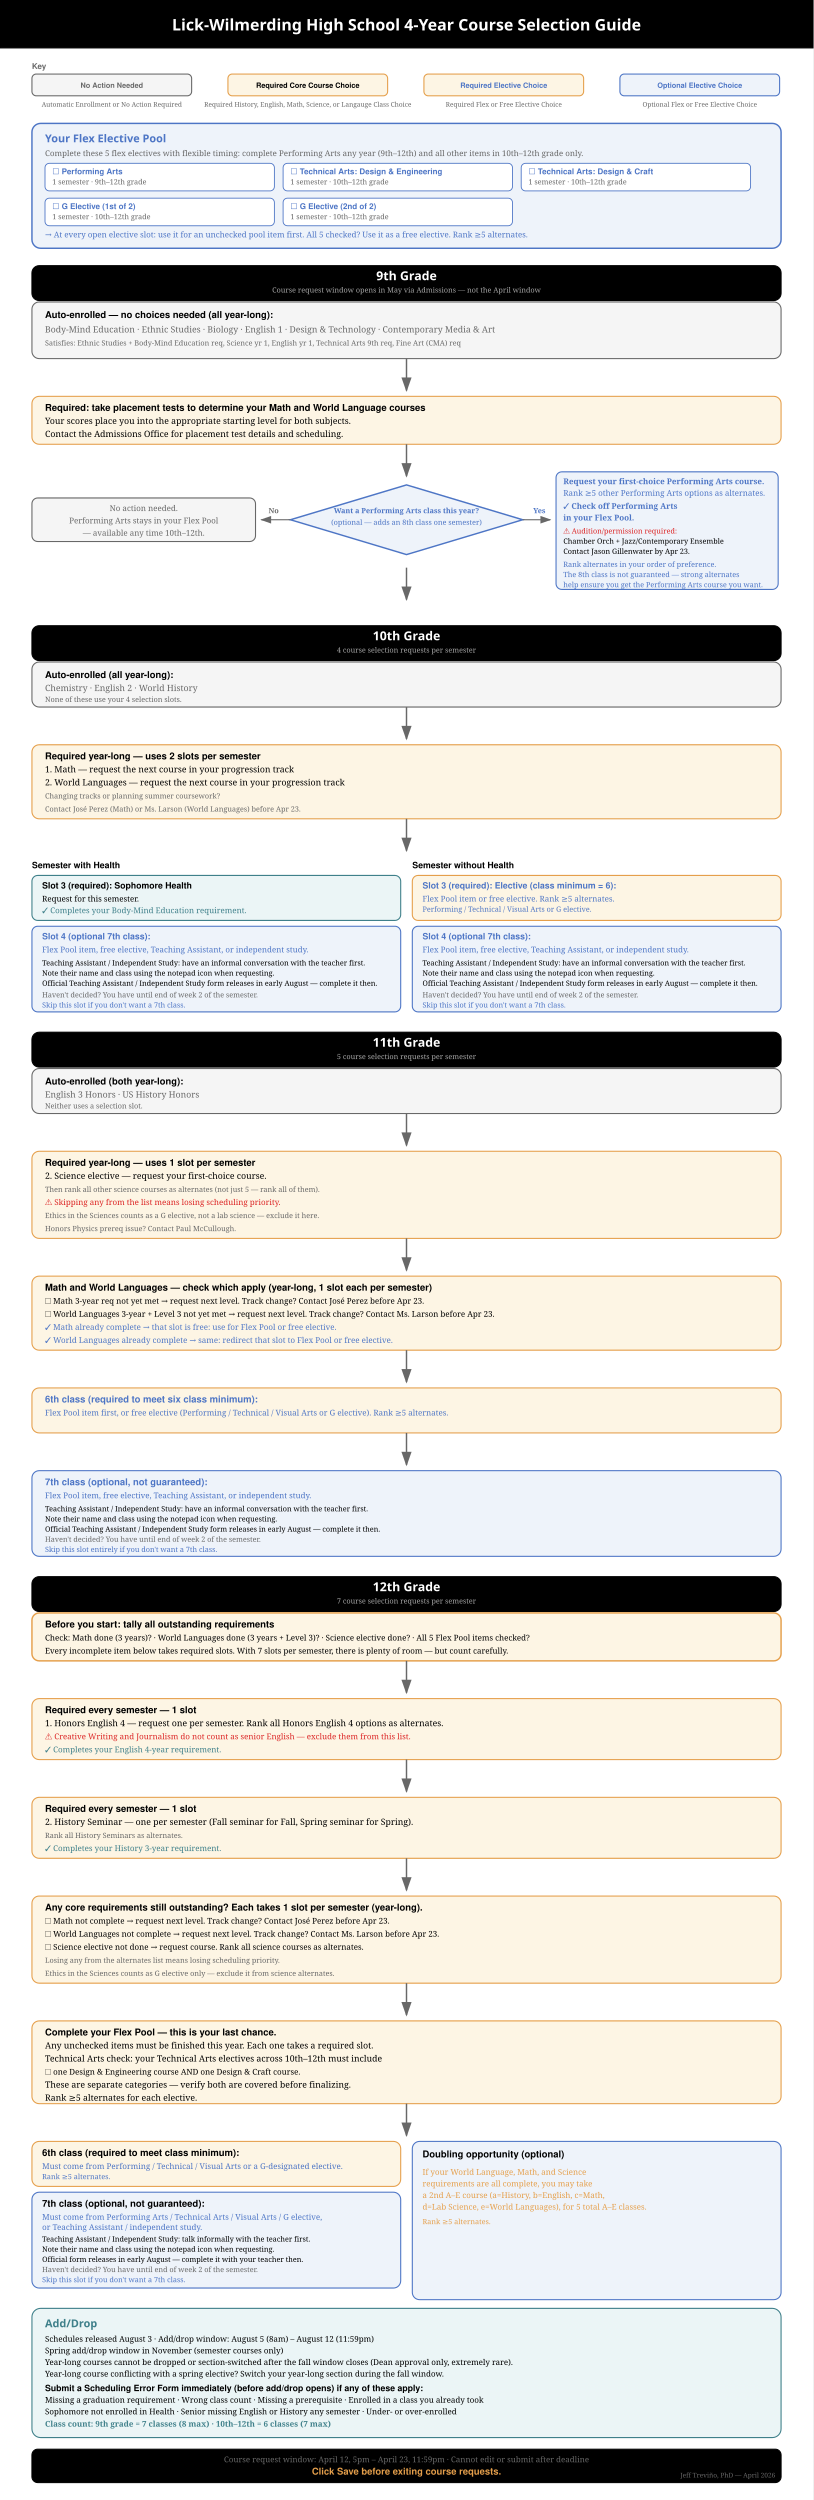
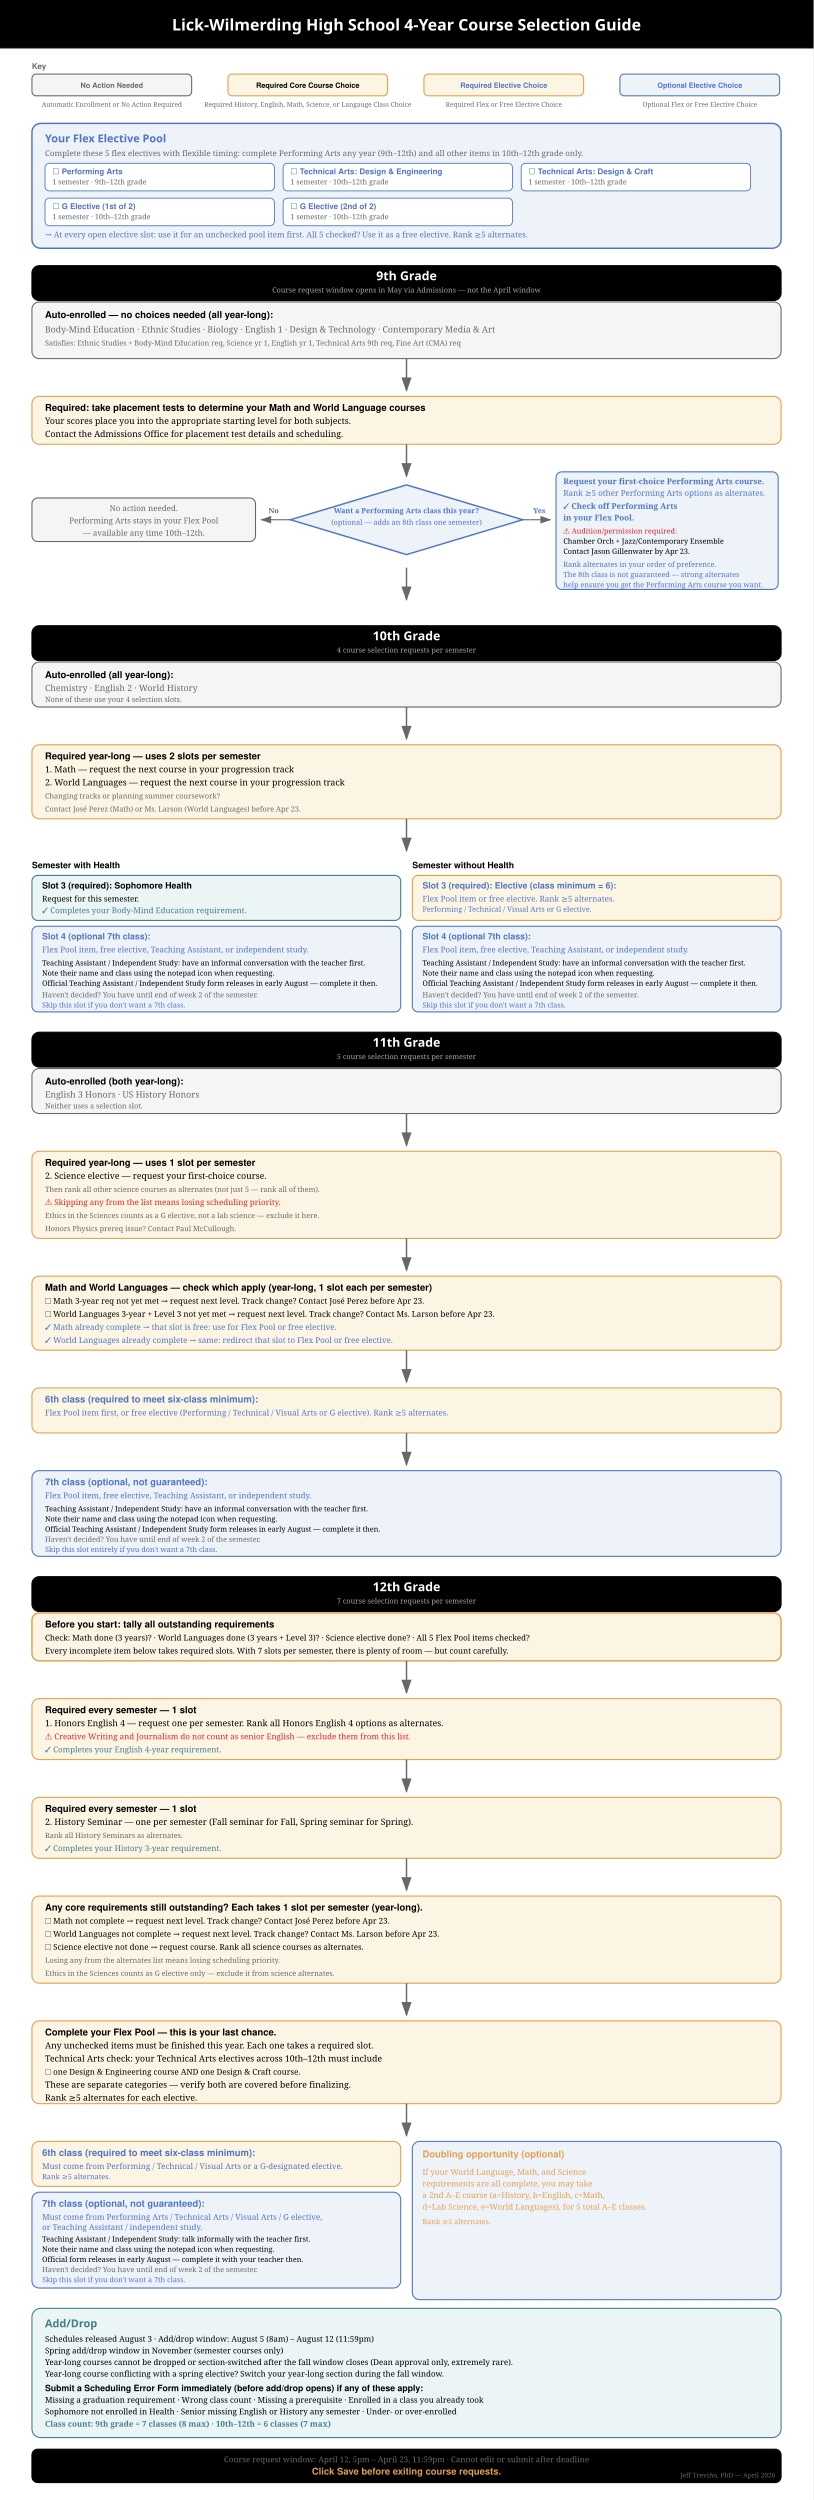
<svg xmlns="http://www.w3.org/2000/svg" viewBox="0 0 1120 3444" font-family="'Goudy Old Style', Georgia, serif">
  <defs>
    <marker id="arr" markerWidth="10" markerHeight="7" refX="9" refY="3.5" orient="auto">
      <polygon points="0 0, 10 3.5, 0 7" fill="#686868" />
    </marker>
  </defs>
  <rect width="1120" height="3444" fill="#FFFFFF" />
  <rect x="0" y="0" width="1120" height="66" rx="0" fill="#000000" stroke="#000000" stroke-width="1.5" />
  <text x="560" y="42" font-size="22" font-family="Gotham, 'Century Gothic', sans-serif" fill="white" font-weight="bold" text-anchor="middle" opacity="1.0">Lick-Wilmerding High School 4-Year Course Selection Guide</text>
  <text x="44" y="95" font-size="11" font-family="Helvetica, Arial, sans-serif" fill="#686868" font-weight="bold" text-anchor="start" opacity="1.0">Key</text>
  <rect x="44" y="102" width="220" height="30" rx="6" fill="#F5F5F5" stroke="#686868" stroke-width="1.5" />
  <text x="154" y="121" font-size="10" font-family="Helvetica, Arial, sans-serif" fill="#686868" font-weight="bold" text-anchor="middle" opacity="1.0">No Action Needed</text>
  <text x="154" y="147" font-size="9" fill="#686868" font-weight="normal" text-anchor="middle" opacity="1.0">Automatic Enrollment or No Action Required</text>
  <rect x="314" y="102" width="220" height="30" rx="6" fill="#FDF5E4" stroke="#e59f4b" stroke-width="1.5" />
  <text x="424" y="121" font-size="10" font-family="Helvetica, Arial, sans-serif" fill="#000000" font-weight="bold" text-anchor="middle" opacity="1.0">Required Core Course Choice</text>
  <text x="424" y="147" font-size="9" fill="#686868" font-weight="normal" text-anchor="middle" opacity="1.0">Required History, English, Math, Science, or Langauge Class Choice</text>
  <rect x="584" y="102" width="220" height="30" rx="6" fill="#FDF5E4" stroke="#e59f4b" stroke-width="1.5" />
  <text x="694" y="121" font-size="10" font-family="Helvetica, Arial, sans-serif" fill="#4D75C5" font-weight="bold" text-anchor="middle" opacity="1.0">Required Elective Choice</text>
  <text x="694" y="147" font-size="9" fill="#686868" font-weight="normal" text-anchor="middle" opacity="1.0">Required Flex or Free Elective Choice</text>
  <rect x="854" y="102" width="220" height="30" rx="6" fill="#EEF3FA" stroke="#4D75C5" stroke-width="1.5" />
  <text x="964" y="121" font-size="10" font-family="Helvetica, Arial, sans-serif" fill="#4D75C5" font-weight="bold" text-anchor="middle" opacity="1.0">Optional Elective Choice</text>
  <text x="964" y="147" font-size="9" fill="#686868" font-weight="normal" text-anchor="middle" opacity="1.0">Optional Flex or Free Elective Choice</text>
  <g transform="translate(0, 90)">
    <rect x="44" y="80" width="1032" height="172" rx="12" fill="#EEF3FA" stroke="#4D75C5" stroke-width="2" />
    <text x="62" y="106" font-size="15" font-family="Gotham, 'Century Gothic', sans-serif" fill="#4D75C5" font-weight="bold" text-anchor="start" opacity="1.0">Your Flex Elective Pool</text>
    <text x="62" y="125" font-size="11" fill="#686868" font-weight="normal" text-anchor="start" opacity="1.0">Complete these 5 flex electives with flexible timing: complete Performing Arts any year (9th–12th) and all other items in 10th–12th grade only.</text>
    <rect x="62" y="135" width="316" height="38" rx="6" fill="white" stroke="#4D75C5" stroke-width="1.2" />
    <text x="72" y="150" font-size="11" font-family="Helvetica, Arial, sans-serif" fill="#4D75C5" font-weight="bold" text-anchor="start" opacity="1.0">☐  Performing Arts</text>
    <text x="72" y="164" font-size="10" fill="#686868" font-weight="normal" text-anchor="start" opacity="1.0">1 semester  ·  9th–12th grade</text>
    <rect x="390" y="135" width="316" height="38" rx="6" fill="white" stroke="#4D75C5" stroke-width="1.2" />
    <text x="400" y="150" font-size="11" font-family="Helvetica, Arial, sans-serif" fill="#4D75C5" font-weight="bold" text-anchor="start" opacity="1.0">☐  Technical Arts: Design &amp; Engineering</text>
    <text x="400" y="164" font-size="10" fill="#686868" font-weight="normal" text-anchor="start" opacity="1.0">1 semester  ·  10th–12th grade</text>
    <rect x="718" y="135" width="316" height="38" rx="6" fill="white" stroke="#4D75C5" stroke-width="1.2" />
    <text x="728" y="150" font-size="11" font-family="Helvetica, Arial, sans-serif" fill="#4D75C5" font-weight="bold" text-anchor="start" opacity="1.0">☐  Technical Arts: Design &amp; Craft</text>
    <text x="728" y="164" font-size="10" fill="#686868" font-weight="normal" text-anchor="start" opacity="1.0">1 semester  ·  10th–12th grade</text>
    <rect x="62" y="183" width="316" height="38" rx="6" fill="white" stroke="#4D75C5" stroke-width="1.2" />
    <text x="72" y="198" font-size="11" font-family="Helvetica, Arial, sans-serif" fill="#4D75C5" font-weight="bold" text-anchor="start" opacity="1.0">☐  G Elective  (1st of 2)</text>
    <text x="72" y="212" font-size="10" fill="#686868" font-weight="normal" text-anchor="start" opacity="1.0">1 semester  ·  10th–12th grade</text>
    <rect x="390" y="183" width="316" height="38" rx="6" fill="white" stroke="#4D75C5" stroke-width="1.2" />
    <text x="400" y="198" font-size="11" font-family="Helvetica, Arial, sans-serif" fill="#4D75C5" font-weight="bold" text-anchor="start" opacity="1.0">☐  G Elective  (2nd of 2)</text>
    <text x="400" y="212" font-size="10" fill="#686868" font-weight="normal" text-anchor="start" opacity="1.0">1 semester  ·  10th–12th grade</text>
    <text x="62" y="237" font-size="11" fill="#4D75C5" font-weight="normal" text-anchor="start" opacity="1.0">→  At every open elective slot: use it for an unchecked pool item first. All 5 checked? Use it as a free elective. Rank ≥5 alternates.</text>
    <rect x="44" y="276" width="1032" height="48" rx="10" fill="#000000" stroke="#000000" stroke-width="1.5" />
    <text x="560" y="296" font-size="17" font-family="Gotham, 'Century Gothic', sans-serif" fill="white" font-weight="bold" text-anchor="middle" opacity="1.0">9th Grade</text>
    <text x="560" y="313" font-size="10" fill="rgba(255,255,255,0.65)" font-weight="normal" text-anchor="middle" opacity="1.0">Course request window opens in May via Admissions — not the April window</text>
    <rect x="44" y="326" width="1032" height="78" rx="10" fill="#F5F5F5" stroke="#686868" stroke-width="1.5" />
    <text x="62" y="348" font-size="13" font-family="Helvetica, Arial, sans-serif" fill="#000000" font-weight="bold" text-anchor="start" opacity="1.0">Auto-enrolled — no choices needed (all year-long):</text>
    <text x="62" y="368" font-size="12" fill="#686868" font-weight="normal" text-anchor="start" opacity="1.0">Body-Mind Education  ·  Ethnic Studies  ·  Biology  ·  English 1  ·  Design &amp; Technology  ·  Contemporary Media &amp; Art</text>
    <text x="62" y="386" font-size="10" fill="#686868" font-weight="normal" text-anchor="start" opacity="1.0">Satisfies: Ethnic Studies + Body-Mind Education req, Science yr 1, English yr 1, Technical Arts 9th req, Fine Art (CMA) req</text>
    <line x1="560" y1="404" x2="560" y2="448" stroke="#686868" stroke-width="2" marker-end="url(#arr)" />
    <rect x="44" y="456" width="1032" height="66" rx="10" fill="#FDF5E4" stroke="#e59f4b" stroke-width="1.5" />
    <text x="62" y="476" font-size="13" font-family="Helvetica, Arial, sans-serif" fill="#000000" font-weight="bold" text-anchor="start" opacity="1.0">Required: take placement tests to determine your Math and World Language courses</text>
    <text x="62" y="494" font-size="12" fill="#000000" font-weight="normal" text-anchor="start" opacity="1.0">Your scores place you into the appropriate starting level for both subjects.</text>
    <text x="62" y="512" font-size="12" fill="#000000" font-weight="normal" text-anchor="start" opacity="1.0">Contact the Admissions Office for placement test details and scheduling.</text>
    <line x1="560" y1="522" x2="560" y2="566" stroke="#686868" stroke-width="2" marker-end="url(#arr)" />
    <polygon points="560,578 720,626 560,674 400,626" fill="#EEF3FA" stroke="#4D75C5" stroke-width="2" />
    <text x="560" y="617" font-size="10" fill="#4D75C5" font-weight="bold" text-anchor="middle" opacity="1.0">Want a Performing Arts class this year?</text>
    <text x="560" y="633" font-size="10" fill="#4D75C5" font-weight="normal" text-anchor="middle" opacity="1.0">(optional — adds an 8th class one semester)</text>
    <line x1="720" y1="626" x2="758" y2="626" stroke="#686868" stroke-width="1.5" marker-end="url(#arr)" />
    <text x="743" y="617" font-size="10" fill="#4D75C5" font-weight="bold" text-anchor="middle" opacity="1.0">Yes</text>
    <rect x="766" y="560" width="306" height="162" rx="8" fill="#EEF3FA" stroke="#4D75C5" stroke-width="1.5" />
    <text x="776" y="577" font-size="11" fill="#4D75C5" font-weight="bold" text-anchor="start" opacity="1.0">Request your first-choice Performing Arts course.</text>
    <text x="776" y="593" font-size="11" fill="#4D75C5" font-weight="normal" text-anchor="start" opacity="1.0">Rank ≥5 other Performing Arts options as alternates.</text>
    <text x="776" y="611" font-size="11" fill="#4D75C5" font-weight="bold" text-anchor="start" opacity="1.0">✓  Check off Performing Arts</text>
    <text x="776" y="627" font-size="11" fill="#4D75C5" font-weight="bold" text-anchor="start" opacity="1.0">    in your Flex Pool.</text>
    <text x="776" y="645" font-size="10" fill="#DC2626" font-weight="normal" text-anchor="start" opacity="1.0">⚠  Audition/permission required:</text>
    <text x="776" y="659" font-size="10" fill="#000000" font-weight="normal" text-anchor="start" opacity="1.0">    Chamber Orch + Jazz/Contemporary Ensemble</text>
    <text x="776" y="673" font-size="10" fill="#000000" font-weight="normal" text-anchor="start" opacity="1.0">    Contact Jason Gillenwater by Apr 23.</text>
    <text x="776" y="691" font-size="10" fill="#4D75C5" font-weight="normal" text-anchor="start" opacity="1.0">Rank alternates in your order of preference.</text>
    <text x="776" y="705" font-size="10" fill="#4D75C5" font-weight="normal" text-anchor="start" opacity="1.0">The 8th class is not guaranteed — strong alternates</text>
    <text x="776" y="719" font-size="10" fill="#4D75C5" font-weight="normal" text-anchor="start" opacity="1.0">help ensure you get the Performing Arts course you want.</text>
    <line x1="400" y1="626" x2="360" y2="626" stroke="#686868" stroke-width="1.5" marker-end="url(#arr)" />
    <text x="377" y="617" font-size="10" fill="#686868" font-weight="bold" text-anchor="middle" opacity="1.0">No</text>
    <rect x="44" y="596" width="308" height="60" rx="8" fill="#F5F5F5" stroke="#686868" stroke-width="1.5" />
    <text x="198" y="614" font-size="11" fill="#686868" font-weight="normal" text-anchor="middle" opacity="1.0">No action needed.</text>
    <text x="198" y="631" font-size="11" fill="#686868" font-weight="normal" text-anchor="middle" opacity="1.0">Performing Arts stays in your Flex Pool</text>
    <text x="198" y="648" font-size="11" fill="#686868" font-weight="normal" text-anchor="middle" opacity="1.0">— available any time 10th–12th.</text>
    <line x1="560" y1="692" x2="560" y2="736" stroke="#686868" stroke-width="2" marker-end="url(#arr)" />
    <rect x="44" y="772" width="1032" height="48" rx="10" fill="#000000" stroke="#000000" stroke-width="1.5" />
    <text x="560" y="792" font-size="17" font-family="Gotham, 'Century Gothic', sans-serif" fill="white" font-weight="bold" text-anchor="middle" opacity="1.0">10th Grade</text>
    <text x="560" y="809" font-size="10" fill="rgba(255,255,255,0.65)" font-weight="normal" text-anchor="middle" opacity="1.0">4 course selection requests per semester</text>
    <rect x="44" y="822" width="1032" height="62" rx="10" fill="#F5F5F5" stroke="#686868" stroke-width="1.5" />
    <text x="62" y="844" font-size="13" font-family="Helvetica, Arial, sans-serif" fill="#000000" font-weight="bold" text-anchor="start" opacity="1.0">Auto-enrolled (all year-long):</text>
    <text x="62" y="862" font-size="12" fill="#686868" font-weight="normal" text-anchor="start" opacity="1.0">Chemistry  ·  English 2  ·  World History</text>
    <text x="62" y="877" font-size="10" fill="#686868" font-weight="normal" text-anchor="start" opacity="1.0">None of these use your 4 selection slots.</text>
    <line x1="560" y1="884" x2="560" y2="928" stroke="#686868" stroke-width="2" marker-end="url(#arr)" />
    <rect x="44" y="936" width="1032" height="102" rx="10" fill="#FDF5E4" stroke="#e59f4b" stroke-width="1.5" />
    <text x="62" y="956" font-size="13" font-family="Helvetica, Arial, sans-serif" fill="#000000" font-weight="bold" text-anchor="start" opacity="1.0">Required year-long — uses 2 slots per semester</text>
    <text x="62" y="974" font-size="12" fill="#000000" font-weight="normal" text-anchor="start" opacity="1.0">1.  Math — request the next course in your progression track</text>
    <text x="62" y="992" font-size="12" fill="#000000" font-weight="normal" text-anchor="start" opacity="1.0">2.  World Languages — request the next course in your progression track</text>
    <text x="62" y="1010" font-size="10" fill="#686868" font-weight="normal" text-anchor="start" opacity="1.0">   Changing tracks or planning summer coursework?</text>
    <text x="62" y="1028" font-size="10" fill="#686868" font-weight="normal" text-anchor="start" opacity="1.0">   Contact José Perez (Math) or Ms. Larson (World Languages) before Apr 23.</text>
    <line x1="560" y1="1038" x2="560" y2="1082" stroke="#686868" stroke-width="2" marker-end="url(#arr)" />
    <text x="44" y="1106" font-size="12" font-family="Helvetica, Arial, sans-serif" fill="#000000" font-weight="bold" text-anchor="start" opacity="1.0">Semester with Health</text>
    <rect x="44" y="1116" width="508" height="62" rx="8" fill="#EBF5F6" stroke="#3F808A" stroke-width="1.5" />
    <text x="58" y="1134" font-size="12" font-family="Helvetica, Arial, sans-serif" fill="#000000" font-weight="bold" text-anchor="start" opacity="1.0">Slot 3 (required): Sophomore Health</text>
    <text x="58" y="1152" font-size="11" fill="#000000" font-weight="normal" text-anchor="start" opacity="1.0">Request for this semester.</text>
    <text x="58" y="1168" font-size="11" fill="#3F808A" font-weight="normal" text-anchor="start" opacity="1.0">✓  Completes your Body-Mind Education requirement.</text>
    <rect x="44" y="1186" width="508" height="118" rx="8" fill="#EEF3FA" stroke="#4D75C5" stroke-width="1.5" />
    <text x="58" y="1204" font-size="12" font-family="Helvetica, Arial, sans-serif" fill="#4D75C5" font-weight="bold" text-anchor="start" opacity="1.0">Slot 4 (optional 7th class):</text>
    <text x="58" y="1222" font-size="11" fill="#4D75C5" font-weight="normal" text-anchor="start" opacity="1.0">Flex Pool item, free elective, Teaching Assistant, or independent study.</text>
    <text x="58" y="1240" font-size="10" fill="#000000" font-weight="normal" text-anchor="start" opacity="1.0">Teaching Assistant / Independent Study: have an informal conversation with the teacher first.</text>
    <text x="58" y="1254" font-size="10" fill="#000000" font-weight="normal" text-anchor="start" opacity="1.0">Note their name and class using the notepad icon when requesting.</text>
    <text x="58" y="1268" font-size="10" fill="#000000" font-weight="normal" text-anchor="start" opacity="1.0">Official Teaching Assistant / Independent Study form releases in early August — complete it then.</text>
    <text x="58" y="1284" font-size="10" fill="#686868" font-weight="normal" text-anchor="start" opacity="1.0">Haven't decided? You have until end of week 2 of the semester.</text>
    <text x="58" y="1298" font-size="10" fill="#4D75C5" font-weight="normal" text-anchor="start" opacity="1.0">Skip this slot if you don't want a 7th class.</text>
    <text x="568" y="1106" font-size="12" font-family="Helvetica, Arial, sans-serif" fill="#000000" font-weight="bold" text-anchor="start" opacity="1.0">Semester without Health</text>
    <rect x="568" y="1116" width="508" height="62" rx="8" fill="#FDF5E4" stroke="#e59f4b" stroke-width="1.5" />
    <text x="582" y="1134" font-size="12" font-family="Helvetica, Arial, sans-serif" fill="#4D75C5" font-weight="bold" text-anchor="start" opacity="1.0">Slot 3 (required): Elective (class minimum = 6):</text>
    <text x="582" y="1152" font-size="11" fill="#4D75C5" font-weight="normal" text-anchor="start" opacity="1.0">Flex Pool item or free elective. Rank ≥5 alternates.</text>
    <text x="582" y="1166" font-size="10" fill="#4D75C5" font-weight="normal" text-anchor="start" opacity="1.0">Performing / Technical / Visual Arts or G elective.</text>
    <rect x="568" y="1186" width="508" height="118" rx="8" fill="#EEF3FA" stroke="#4D75C5" stroke-width="1.5" />
    <text x="582" y="1204" font-size="12" font-family="Helvetica, Arial, sans-serif" fill="#4D75C5" font-weight="bold" text-anchor="start" opacity="1.0">Slot 4 (optional 7th class):</text>
    <text x="582" y="1222" font-size="11" fill="#4D75C5" font-weight="normal" text-anchor="start" opacity="1.0">Flex Pool item, free elective, Teaching Assistant, or independent study.</text>
    <text x="582" y="1240" font-size="10" fill="#000000" font-weight="normal" text-anchor="start" opacity="1.0">Teaching Assistant / Independent Study: have an informal conversation with the teacher first.</text>
    <text x="582" y="1254" font-size="10" fill="#000000" font-weight="normal" text-anchor="start" opacity="1.0">Note their name and class using the notepad icon when requesting.</text>
    <text x="582" y="1268" font-size="10" fill="#000000" font-weight="normal" text-anchor="start" opacity="1.0">Official Teaching Assistant / Independent Study form releases in early August — complete it then.</text>
    <text x="582" y="1284" font-size="10" fill="#686868" font-weight="normal" text-anchor="start" opacity="1.0">Haven't decided? You have until end of week 2 of the semester.</text>
    <text x="582" y="1298" font-size="10" fill="#4D75C5" font-weight="normal" text-anchor="start" opacity="1.0">Skip this slot if you don't want a 7th class.</text>
    <rect x="44" y="1332" width="1032" height="48" rx="10" fill="#000000" stroke="#000000" stroke-width="1.5" />
    <text x="560" y="1352" font-size="17" font-family="Gotham, 'Century Gothic', sans-serif" fill="white" font-weight="bold" text-anchor="middle" opacity="1.0">11th Grade</text>
    <text x="560" y="1369" font-size="10" fill="rgba(255,255,255,0.65)" font-weight="normal" text-anchor="middle" opacity="1.0">5 course selection requests per semester</text>
    <rect x="44" y="1382" width="1032" height="62" rx="10" fill="#F5F5F5" stroke="#686868" stroke-width="1.5" />
    <text x="62" y="1404" font-size="13" font-family="Helvetica, Arial, sans-serif" fill="#000000" font-weight="bold" text-anchor="start" opacity="1.0">Auto-enrolled (both year-long):</text>
    <text x="62" y="1422" font-size="12" fill="#686868" font-weight="normal" text-anchor="start" opacity="1.0">English 3 Honors  ·  US History Honors</text>
    <text x="62" y="1437" font-size="10" fill="#686868" font-weight="normal" text-anchor="start" opacity="1.0">Neither uses a selection slot.</text>
    <line x1="560" y1="1444" x2="560" y2="1488" stroke="#686868" stroke-width="2" marker-end="url(#arr)" />
    <rect x="44" y="1496" width="1032" height="120" rx="10" fill="#FDF5E4" stroke="#e59f4b" stroke-width="1.5" />
    <text x="62" y="1516" font-size="13" font-family="Helvetica, Arial, sans-serif" fill="#000000" font-weight="bold" text-anchor="start" opacity="1.0">Required year-long — uses 1 slot per semester</text>
    <text x="62" y="1534" font-size="12" fill="#000000" font-weight="normal" text-anchor="start" opacity="1.0">2.  Science elective — request your first-choice course.</text>
    <text x="62" y="1552" font-size="10" fill="#686868" font-weight="normal" text-anchor="start" opacity="1.0">   Then rank all other science courses as alternates (not just 5 — rank all of them).</text>
    <text x="62" y="1570" font-size="11" fill="#DC2626" font-weight="normal" text-anchor="start" opacity="1.0">⚠  Skipping any from the list means losing scheduling priority.</text>
    <text x="62" y="1588" font-size="10" fill="#686868" font-weight="normal" text-anchor="start" opacity="1.0">   Ethics in the Sciences counts as a G elective, not a lab science — exclude it here.</text>
    <text x="62" y="1606" font-size="10" fill="#686868" font-weight="normal" text-anchor="start" opacity="1.0">   Honors Physics prereq issue? Contact Paul McCullough.</text>
    <line x1="560" y1="1616" x2="560" y2="1660" stroke="#686868" stroke-width="2" marker-end="url(#arr)" />
    <rect x="44" y="1668" width="1032" height="102" rx="10" fill="#FDF5E4" stroke="#e59f4b" stroke-width="1.5" />
    <text x="62" y="1688" font-size="13" font-family="Helvetica, Arial, sans-serif" fill="#000000" font-weight="bold" text-anchor="start" opacity="1.0">Math and World Languages — check which apply (year-long, 1 slot each per semester)</text>
    <text x="62" y="1706" font-size="11" fill="#000000" font-weight="normal" text-anchor="start" opacity="1.0">☐  Math 3-year req not yet met  →  request next level. Track change? Contact José Perez before Apr 23.</text>
    <text x="62" y="1724" font-size="11" fill="#000000" font-weight="normal" text-anchor="start" opacity="1.0">☐  World Languages 3-year + Level 3 not yet met  →  request next level. Track change? Contact Ms. Larson before Apr 23.</text>
    <text x="62" y="1742" font-size="11" fill="#4D75C5" font-weight="normal" text-anchor="start" opacity="1.0">✓  Math already complete  →  that slot is free: use for Flex Pool or free elective.</text>
    <text x="62" y="1760" font-size="11" fill="#4D75C5" font-weight="normal" text-anchor="start" opacity="1.0">✓  World Languages already complete  →  same: redirect that slot to Flex Pool or free elective.</text>
    <line x1="560" y1="1770" x2="560" y2="1814" stroke="#686868" stroke-width="2" marker-end="url(#arr)" />
    <rect x="44" y="1822" width="1032" height="62" rx="10" fill="#FDF5E4" stroke="#e59f4b" stroke-width="1.5" />
-     <text x="62" y="1842" font-size="13" font-family="Helvetica, Arial, sans-serif" fill="#4D75C5" font-weight="bold" text-anchor="start" opacity="1.0">6th class (required to meet six class minimum):</text>
+     <text x="62" y="1842" font-size="13" font-family="Helvetica, Arial, sans-serif" fill="#4D75C5" font-weight="bold" text-anchor="start" opacity="1.0">6th class (required to meet six-class minimum):</text>
    <text x="62" y="1860" font-size="11" fill="#4D75C5" font-weight="normal" text-anchor="start" opacity="1.0">Flex Pool item first, or free elective (Performing / Technical / Visual Arts or G elective). Rank ≥5 alternates.</text>
    <line x1="560" y1="1884" x2="560" y2="1928" stroke="#686868" stroke-width="2" marker-end="url(#arr)" />
    <rect x="44" y="1936" width="1032" height="118" rx="10" fill="#EEF3FA" stroke="#4D75C5" stroke-width="1.5" />
    <text x="62" y="1956" font-size="13" font-family="Helvetica, Arial, sans-serif" fill="#4D75C5" font-weight="bold" text-anchor="start" opacity="1.0">7th class (optional, not guaranteed):</text>
    <text x="62" y="1974" font-size="11" fill="#4D75C5" font-weight="normal" text-anchor="start" opacity="1.0">Flex Pool item, free elective, Teaching Assistant, or independent study.</text>
    <text x="62" y="1992" font-size="10" fill="#000000" font-weight="normal" text-anchor="start" opacity="1.0">Teaching Assistant / Independent Study: have an informal conversation with the teacher first.</text>
    <text x="62" y="2006" font-size="10" fill="#000000" font-weight="normal" text-anchor="start" opacity="1.0">Note their name and class using the notepad icon when requesting.</text>
    <text x="62" y="2020" font-size="10" fill="#000000" font-weight="normal" text-anchor="start" opacity="1.0">Official Teaching Assistant / Independent Study form releases in early August — complete it then.</text>
    <text x="62" y="2034" font-size="10" fill="#686868" font-weight="normal" text-anchor="start" opacity="1.0">Haven't decided? You have until end of week 2 of the semester.</text>
    <text x="62" y="2048" font-size="10" fill="#4D75C5" font-weight="normal" text-anchor="start" opacity="1.0">Skip this slot entirely if you don't want a 7th class.</text>
    <rect x="44" y="2082" width="1032" height="48" rx="10" fill="#000000" stroke="#000000" stroke-width="1.5" />
    <text x="560" y="2102" font-size="17" font-family="Gotham, 'Century Gothic', sans-serif" fill="white" font-weight="bold" text-anchor="middle" opacity="1.0">12th Grade</text>
    <text x="560" y="2119" font-size="10" fill="rgba(255,255,255,0.65)" font-weight="normal" text-anchor="middle" opacity="1.0">7 course selection requests per semester</text>
    <rect x="44" y="2132" width="1032" height="66" rx="10" fill="#FDF5E4" stroke="#e59f4b" stroke-width="2" />
    <text x="62" y="2152" font-size="13" font-family="Helvetica, Arial, sans-serif" fill="#000000" font-weight="bold" text-anchor="start" opacity="1.0">Before you start: tally all outstanding requirements</text>
    <text x="62" y="2170" font-size="11" fill="#000000" font-weight="normal" text-anchor="start" opacity="1.0">Check: Math done (3 years)?  ·  World Languages done (3 years + Level 3)?  ·  Science elective done?  ·  All 5 Flex Pool items checked?</text>
    <text x="62" y="2188" font-size="11" fill="#000000" font-weight="normal" text-anchor="start" opacity="1.0">Every incomplete item below takes required slots. With 7 slots per semester, there is plenty of room — but count carefully.</text>
    <line x1="560" y1="2198" x2="560" y2="2242" stroke="#686868" stroke-width="2" marker-end="url(#arr)" />
    <rect x="44" y="2250" width="1032" height="84" rx="10" fill="#FDF5E4" stroke="#e59f4b" stroke-width="1.5" />
    <text x="62" y="2270" font-size="13" font-family="Helvetica, Arial, sans-serif" fill="#000000" font-weight="bold" text-anchor="start" opacity="1.0">Required every semester — 1 slot</text>
    <text x="62" y="2288" font-size="12" fill="#000000" font-weight="normal" text-anchor="start" opacity="1.0">1.  Honors English 4 — request one per semester. Rank all Honors English 4 options as alternates.</text>
    <text x="62" y="2306" font-size="11" fill="#DC2626" font-weight="normal" text-anchor="start" opacity="1.0">⚠  Creative Writing and Journalism do not count as senior English — exclude them from this list.</text>
    <text x="62" y="2324" font-size="11" fill="#3F808A" font-weight="normal" text-anchor="start" opacity="1.0">✓  Completes your English 4-year requirement.</text>
    <line x1="560" y1="2334" x2="560" y2="2378" stroke="#686868" stroke-width="2" marker-end="url(#arr)" />
    <rect x="44" y="2386" width="1032" height="84" rx="10" fill="#FDF5E4" stroke="#e59f4b" stroke-width="1.5" />
    <text x="62" y="2406" font-size="13" font-family="Helvetica, Arial, sans-serif" fill="#000000" font-weight="bold" text-anchor="start" opacity="1.0">Required every semester — 1 slot</text>
    <text x="62" y="2424" font-size="12" fill="#000000" font-weight="normal" text-anchor="start" opacity="1.0">2.  History Seminar — one per semester (Fall seminar for Fall, Spring seminar for Spring).</text>
    <text x="62" y="2442" font-size="10" fill="#686868" font-weight="normal" text-anchor="start" opacity="1.0">   Rank all History Seminars as alternates.</text>
    <text x="62" y="2460" font-size="11" fill="#3F808A" font-weight="normal" text-anchor="start" opacity="1.0">✓  Completes your History 3-year requirement.</text>
    <line x1="560" y1="2470" x2="560" y2="2514" stroke="#686868" stroke-width="2" marker-end="url(#arr)" />
    <rect x="44" y="2522" width="1032" height="120" rx="10" fill="#FDF5E4" stroke="#e59f4b" stroke-width="1.5" />
    <text x="62" y="2542" font-size="13" font-family="Helvetica, Arial, sans-serif" fill="#000000" font-weight="bold" text-anchor="start" opacity="1.0">Any core requirements still outstanding? Each takes 1 slot per semester (year-long).</text>
    <text x="62" y="2560" font-size="11" fill="#000000" font-weight="normal" text-anchor="start" opacity="1.0">☐  Math not complete  →  request next level. Track change? Contact José Perez before Apr 23.</text>
    <text x="62" y="2578" font-size="11" fill="#000000" font-weight="normal" text-anchor="start" opacity="1.0">☐  World Languages not complete  →  request next level. Track change? Contact Ms. Larson before Apr 23.</text>
    <text x="62" y="2596" font-size="11" fill="#000000" font-weight="normal" text-anchor="start" opacity="1.0">☐  Science elective not done  →  request course. Rank all science courses as alternates.</text>
    <text x="62" y="2614" font-size="10" fill="#686868" font-weight="normal" text-anchor="start" opacity="1.0">   Losing any from the alternates list means losing scheduling priority.</text>
    <text x="62" y="2632" font-size="10" fill="#686868" font-weight="normal" text-anchor="start" opacity="1.0">   Ethics in the Sciences counts as G elective only — exclude it from science alternates.</text>
    <line x1="560" y1="2642" x2="560" y2="2686" stroke="#686868" stroke-width="2" marker-end="url(#arr)" />
    <rect x="44" y="2694" width="1032" height="114" rx="10" fill="#FDF5E4" stroke="#e59f4b" stroke-width="1.5" />
    <text x="62" y="2714" font-size="13" font-family="Helvetica, Arial, sans-serif" fill="#000000" font-weight="bold" text-anchor="start" opacity="1.0">Complete your Flex Pool — this is your last chance.</text>
    <text x="62" y="2732" font-size="12" fill="#000000" font-weight="normal" text-anchor="start" opacity="1.0">Any unchecked items must be finished this year. Each one takes a required slot.</text>
    <text x="62" y="2750" font-size="12" fill="#000000" font-weight="normal" text-anchor="start" opacity="1.0">Technical Arts check: your Technical Arts electives across 10th–12th must include</text>
    <text x="62" y="2768" font-size="11" fill="#000000" font-weight="normal" text-anchor="start" opacity="1.0">☐  one Design &amp; Engineering course  AND  one Design &amp; Craft course.</text>
    <text x="62" y="2786" font-size="12" fill="#000000" font-weight="normal" text-anchor="start" opacity="1.0">These are separate categories — verify both are covered before finalizing.</text>
    <text x="62" y="2804" font-size="12" fill="#000000" font-weight="normal" text-anchor="start" opacity="1.0">Rank ≥5 alternates for each elective.</text>
    <line x1="560" y1="2808" x2="560" y2="2852" stroke="#686868" stroke-width="2" marker-end="url(#arr)" />
    <rect x="44" y="2860" width="508" height="62" rx="10" fill="#FDF5E4" stroke="#e59f4b" stroke-width="1.5" />
-     <text x="58" y="2880" font-size="13" font-family="Helvetica, Arial, sans-serif" fill="#000000" font-weight="bold" text-anchor="start" opacity="1.0">6th class (required to meet class minimum):</text>
+     <text x="58" y="2880" font-size="13" font-family="Helvetica, Arial, sans-serif" fill="#4D75C5" font-weight="bold" text-anchor="start" opacity="1.0">6th class (required to meet six-class minimum):</text>
    <text x="58" y="2898" font-size="11" fill="#4D75C5" font-weight="normal" text-anchor="start" opacity="1.0">Must come from Performing / Technical / Visual Arts or a G-designated elective.</text>
    <text x="58" y="2912" font-size="10" fill="#4D75C5" font-weight="normal" text-anchor="start" opacity="1.0">Rank ≥5 alternates.</text>
    <rect x="44" y="2930" width="508" height="132" rx="10" fill="#EEF3FA" stroke="#4D75C5" stroke-width="1.5" />
-     <text x="58" y="2950" font-size="13" font-family="Helvetica, Arial, sans-serif" fill="#000000" font-weight="bold" text-anchor="start" opacity="1.0">7th class (optional, not guaranteed):</text>
+     <text x="58" y="2950" font-size="13" font-family="Helvetica, Arial, sans-serif" fill="#4D75C5" font-weight="bold" text-anchor="start" opacity="1.0">7th class (optional, not guaranteed):</text>
    <text x="58" y="2968" font-size="11" fill="#4D75C5" font-weight="normal" text-anchor="start" opacity="1.0">Must come from Performing Arts / Technical Arts / Visual Arts / G elective,</text>
    <text x="58" y="2982" font-size="11" fill="#4D75C5" font-weight="normal" text-anchor="start" opacity="1.0">or Teaching Assistant / independent study.</text>
    <text x="58" y="2998" font-size="10" fill="#000000" font-weight="normal" text-anchor="start" opacity="1.0">Teaching Assistant / Independent Study: talk informally with the teacher first.</text>
    <text x="58" y="3012" font-size="10" fill="#000000" font-weight="normal" text-anchor="start" opacity="1.0">Note their name and class using the notepad icon when requesting.</text>
    <text x="58" y="3026" font-size="10" fill="#000000" font-weight="normal" text-anchor="start" opacity="1.0">Official form releases in early August — complete it with your teacher then.</text>
    <text x="58" y="3040" font-size="10" fill="#686868" font-weight="normal" text-anchor="start" opacity="1.0">Haven't decided? You have until end of week 2 of the semester.</text>
    <text x="58" y="3054" font-size="10" fill="#4D75C5" font-weight="normal" text-anchor="start" opacity="1.0">Skip this slot if you don't want a 7th class.</text>
    <rect x="568" y="2860" width="508" height="218" rx="10" fill="#EEF3FA" stroke="#4D75C5" stroke-width="1.5" />
-     <text x="582" y="2882" font-size="13" font-family="Helvetica, Arial, sans-serif" fill="#000000" font-weight="bold" text-anchor="start" opacity="1.0">Doubling opportunity (optional)</text>
+     <text x="582" y="2882" font-size="13" font-family="Helvetica, Arial, sans-serif" fill="#e59f4b" font-weight="bold" text-anchor="start" opacity="1.0">Doubling opportunity (optional)</text>
    <text x="582" y="2906" font-size="11" fill="#e59f4b" font-weight="normal" text-anchor="start" opacity="1.0">If your World Language, Math, and Science</text>
    <text x="582" y="2922" font-size="11" fill="#e59f4b" font-weight="normal" text-anchor="start" opacity="1.0">requirements are all complete, you may take</text>
    <text x="582" y="2938" font-size="11" fill="#e59f4b" font-weight="normal" text-anchor="start" opacity="1.0">a 2nd A–E course (a=History, b=English, c=Math,</text>
    <text x="582" y="2954" font-size="11" fill="#e59f4b" font-weight="normal" text-anchor="start" opacity="1.0">d=Lab Science, e=World Languages), for 5 total A–E classes.</text>
    <text x="582" y="2974" font-size="10" fill="#e59f4b" font-weight="normal" text-anchor="start" opacity="1.0">Rank ≥5 alternates.</text>
    <rect x="44" y="3090" width="1032" height="178" rx="12" fill="#EBF5F6" stroke="#3F808A" stroke-width="1.5" />
    <text x="62" y="3116" font-size="15" font-family="Gotham, 'Century Gothic', sans-serif" fill="#3F808A" font-weight="bold" text-anchor="start" opacity="1.0">Add/Drop</text>
    <text x="62" y="3136" font-size="11" fill="#000000" font-weight="normal" text-anchor="start" opacity="1.0">Schedules released August 3  ·  Add/drop window: August 5 (8am) – August 12 (11:59pm)</text>
    <text x="62" y="3152" font-size="11" fill="#000000" font-weight="normal" text-anchor="start" opacity="1.0">Spring add/drop window in November (semester courses only)</text>
    <text x="62" y="3168" font-size="11" fill="#000000" font-weight="normal" text-anchor="start" opacity="1.0">Year-long courses cannot be dropped or section-switched after the fall window closes (Dean approval only, extremely rare).</text>
    <text x="62" y="3184" font-size="11" fill="#000000" font-weight="normal" text-anchor="start" opacity="1.0">Year-long course conflicting with a spring elective? Switch your year-long section during the fall window.</text>
    <text x="62" y="3204" font-size="12" font-family="Helvetica, Arial, sans-serif" fill="#000000" font-weight="bold" text-anchor="start" opacity="1.0">Submit a Scheduling Error Form immediately (before add/drop opens) if any of these apply:</text>
    <text x="62" y="3220" font-size="11" fill="#000000" font-weight="normal" text-anchor="start" opacity="1.0">   Missing a graduation requirement  ·  Wrong class count  ·  Missing a prerequisite  ·  Enrolled in a class you already took</text>
    <text x="62" y="3236" font-size="11" fill="#000000" font-weight="normal" text-anchor="start" opacity="1.0">   Sophomore not enrolled in Health  ·  Senior missing English or History any semester  ·  Under- or over-enrolled</text>
    <text x="62" y="3253" font-size="11" fill="#3F808A" font-weight="bold" text-anchor="start" opacity="1.0">Class count: 9th grade = 7 classes (8 max)   ·   10th–12th = 6 classes (7 max)</text>
    <rect x="44" y="3284" width="1032" height="46" rx="8" fill="#000000" stroke="#000000" stroke-width="1.5" />
    <text x="560" y="3302" font-size="11" fill="#686868" font-weight="normal" text-anchor="middle" opacity="1.0">Course request window:  April 12, 5pm  –  April 23, 11:59pm  ·  Cannot edit or submit after deadline</text>
    <text x="560" y="3319" font-size="13" font-family="Helvetica, Arial, sans-serif" fill="#e59f4b" font-weight="bold" text-anchor="middle" opacity="1.0">Click Save before exiting course requests.</text>
    <text x="1068" y="3323" font-size="9" fill="#686868" font-weight="normal" text-anchor="end" opacity="1.0">Jeff Treviño, PhD  —  April 2026</text>
  </g>
</svg>
